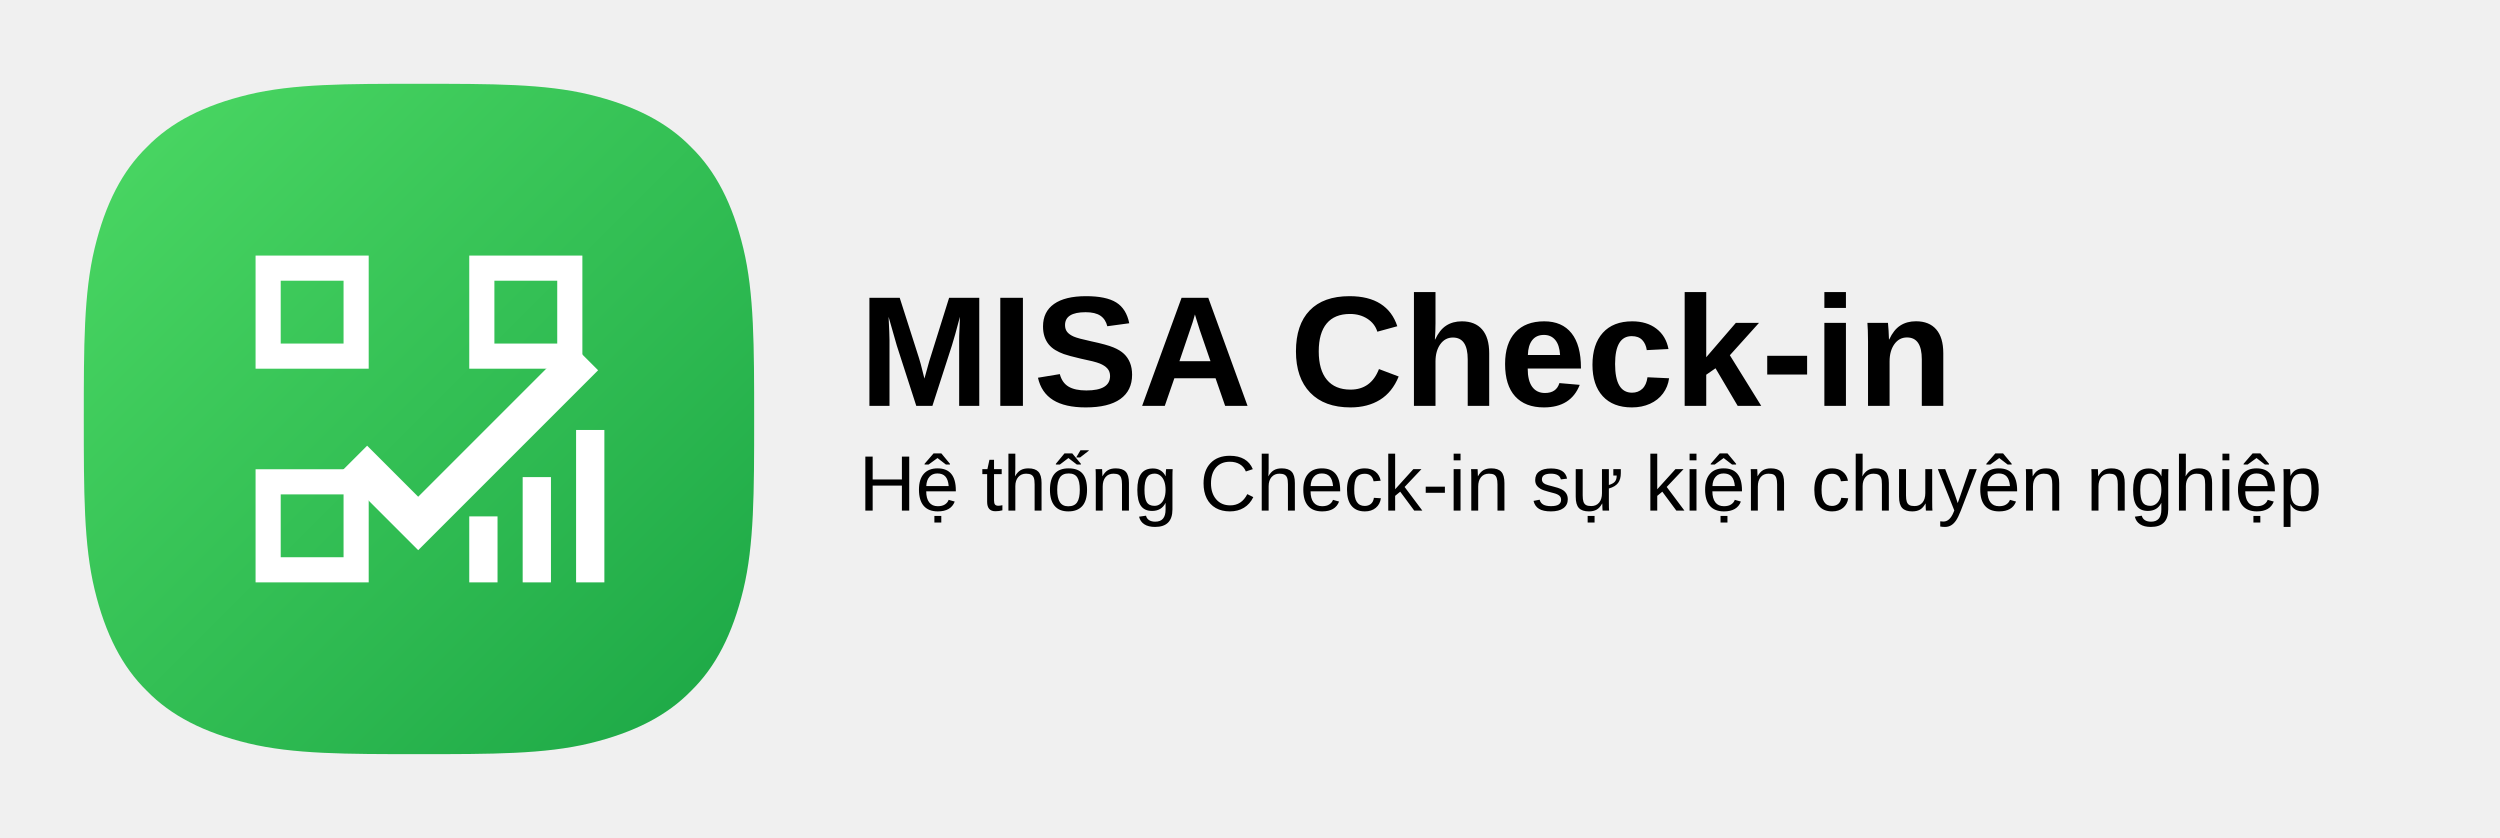
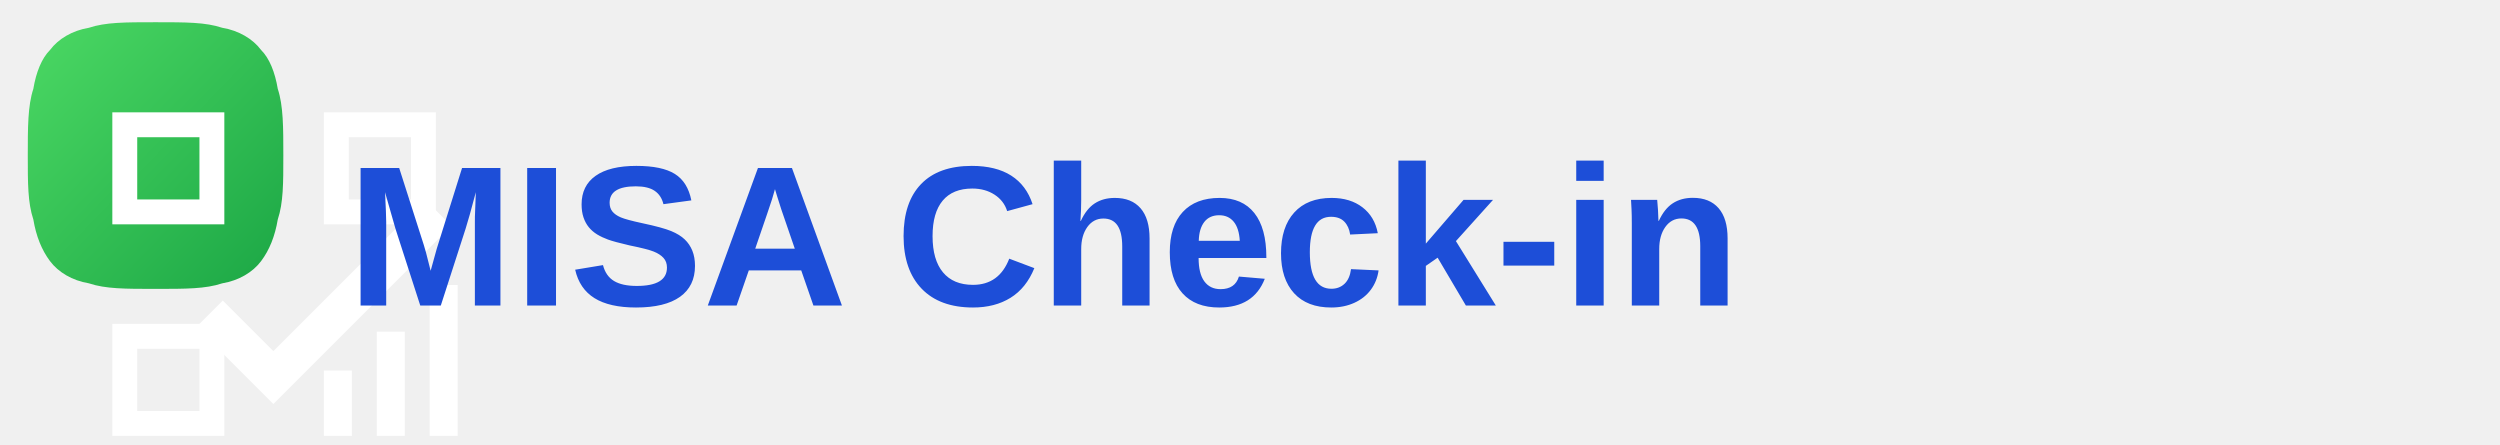
- <svg xmlns="http://www.w3.org/2000/svg" width="1909.424" height="640" viewBox="0 0 1909.424 640" version="1.1">
+ <svg xmlns="http://www.w3.org/2000/svg" viewBox="0 0 900 160">
  <defs>
    <linearGradient id="bgGradient" x1="0%" y1="0%" x2="100%" y2="100%">
      <stop offset="0%" stop-color="#4CD964" />
      <stop offset="100%" stop-color="#1BA645" />
    </linearGradient>
  </defs>
-   <g transform="translate(64, 64)">
-     <path d="M 256,512 C 200,512 160,512 125.75,503.75 C 91.5,495.5 66.5,482.5 48.25,463.75 C 29.5,445.5 16.5,420.5 8.25,386.25 C 0,352 0,312 0,256 C 0,200 0,160 8.25,125.75 C 16.5,91.5 29.5,66.5 48.25,48.25 C 66.5,29.5 91.5,16.5 125.75,8.25 C 160,0 200,0 256,0 C 312,0 352,0 386.25,8.25 C 420.5,16.5 445.5,29.5 463.75,48.25 C 482.5,66.5 495.5,91.5 503.75,125.75 C 512,160 512,200 512,256 C 512,312 512,352 503.75,386.25 C 495.5,420.5 482.5,445.5 463.75,463.75 C 445.5,482.5 420.5,495.5 386.25,503.75 C 352,512 312,512 256,512 Z" fill="url(#bgGradient)" />
-     <g transform="translate(102.4, 102.4) scale(0.6)" fill="#FFFFFF">
+   <g transform="translate(8, 8)">
+     <path d="M 48,96 C 37,96 30,96 24,94 C 18,93 13,90 10,86 C 7,82 5,77 4,71 C 2,65 2,58 2,48 C 2,38 2,30 4,24 C 5,18 7,13 10,10 C 13,6 18,3 24,2 C 30,0 37,0 48,0 C 59,0 66,0 72,2 C 78,3 83,6 86,10 C 89,13 91,18 92,24 C 94,30 94,38 94,48 C 94,58 94,65 92,71 C 91,77 89,82 86,86 C 83,90 78,93 72,94 C 66,96 59,96 48,96 Z" fill="url(#bgGradient)" />
+     <g transform="translate(19, 19) scale(0.28)" fill="#FFFFFF">
      <path fill="#FFFFFF" d="M48 48v144h144V48H48zm112 112H80V80h80v80zM320 48v144h144V48H320zm112 112h-80V80h80v80zM48 320v144h144V320H48zm112 112H80v-80h80v80z" />
      <path fill="#FFFFFF" d="M190 290l65 65 195-195 34 34-229 229-99-99 34-34z" />
      <rect fill="#FFFFFF" x="320" y="380" width="36" height="84" />
      <rect fill="#FFFFFF" x="388" y="330" width="36" height="134" />
      <rect fill="#FFFFFF" x="456" y="270" width="36" height="194" />
    </g>
  </g>
-   <text x="656" y="310" font-family="Arial, Helvetica, sans-serif" font-weight="bold" font-size="120" fill="#000000" dominant-baseline="alphabetic">MISA Check-in</text>
-   <text x="656" y="390" font-family="Arial, Helvetica, sans-serif" font-weight="normal" font-size="60" fill="#000000">Hệ thống Check-in sự kiện chuyên nghiệp</text>
+   <text x="125" y="110" font-family="Arial, Helvetica, sans-serif" font-weight="bold" font-size="72" fill="#1d4ed8">MISA Check-in</text>
</svg>
